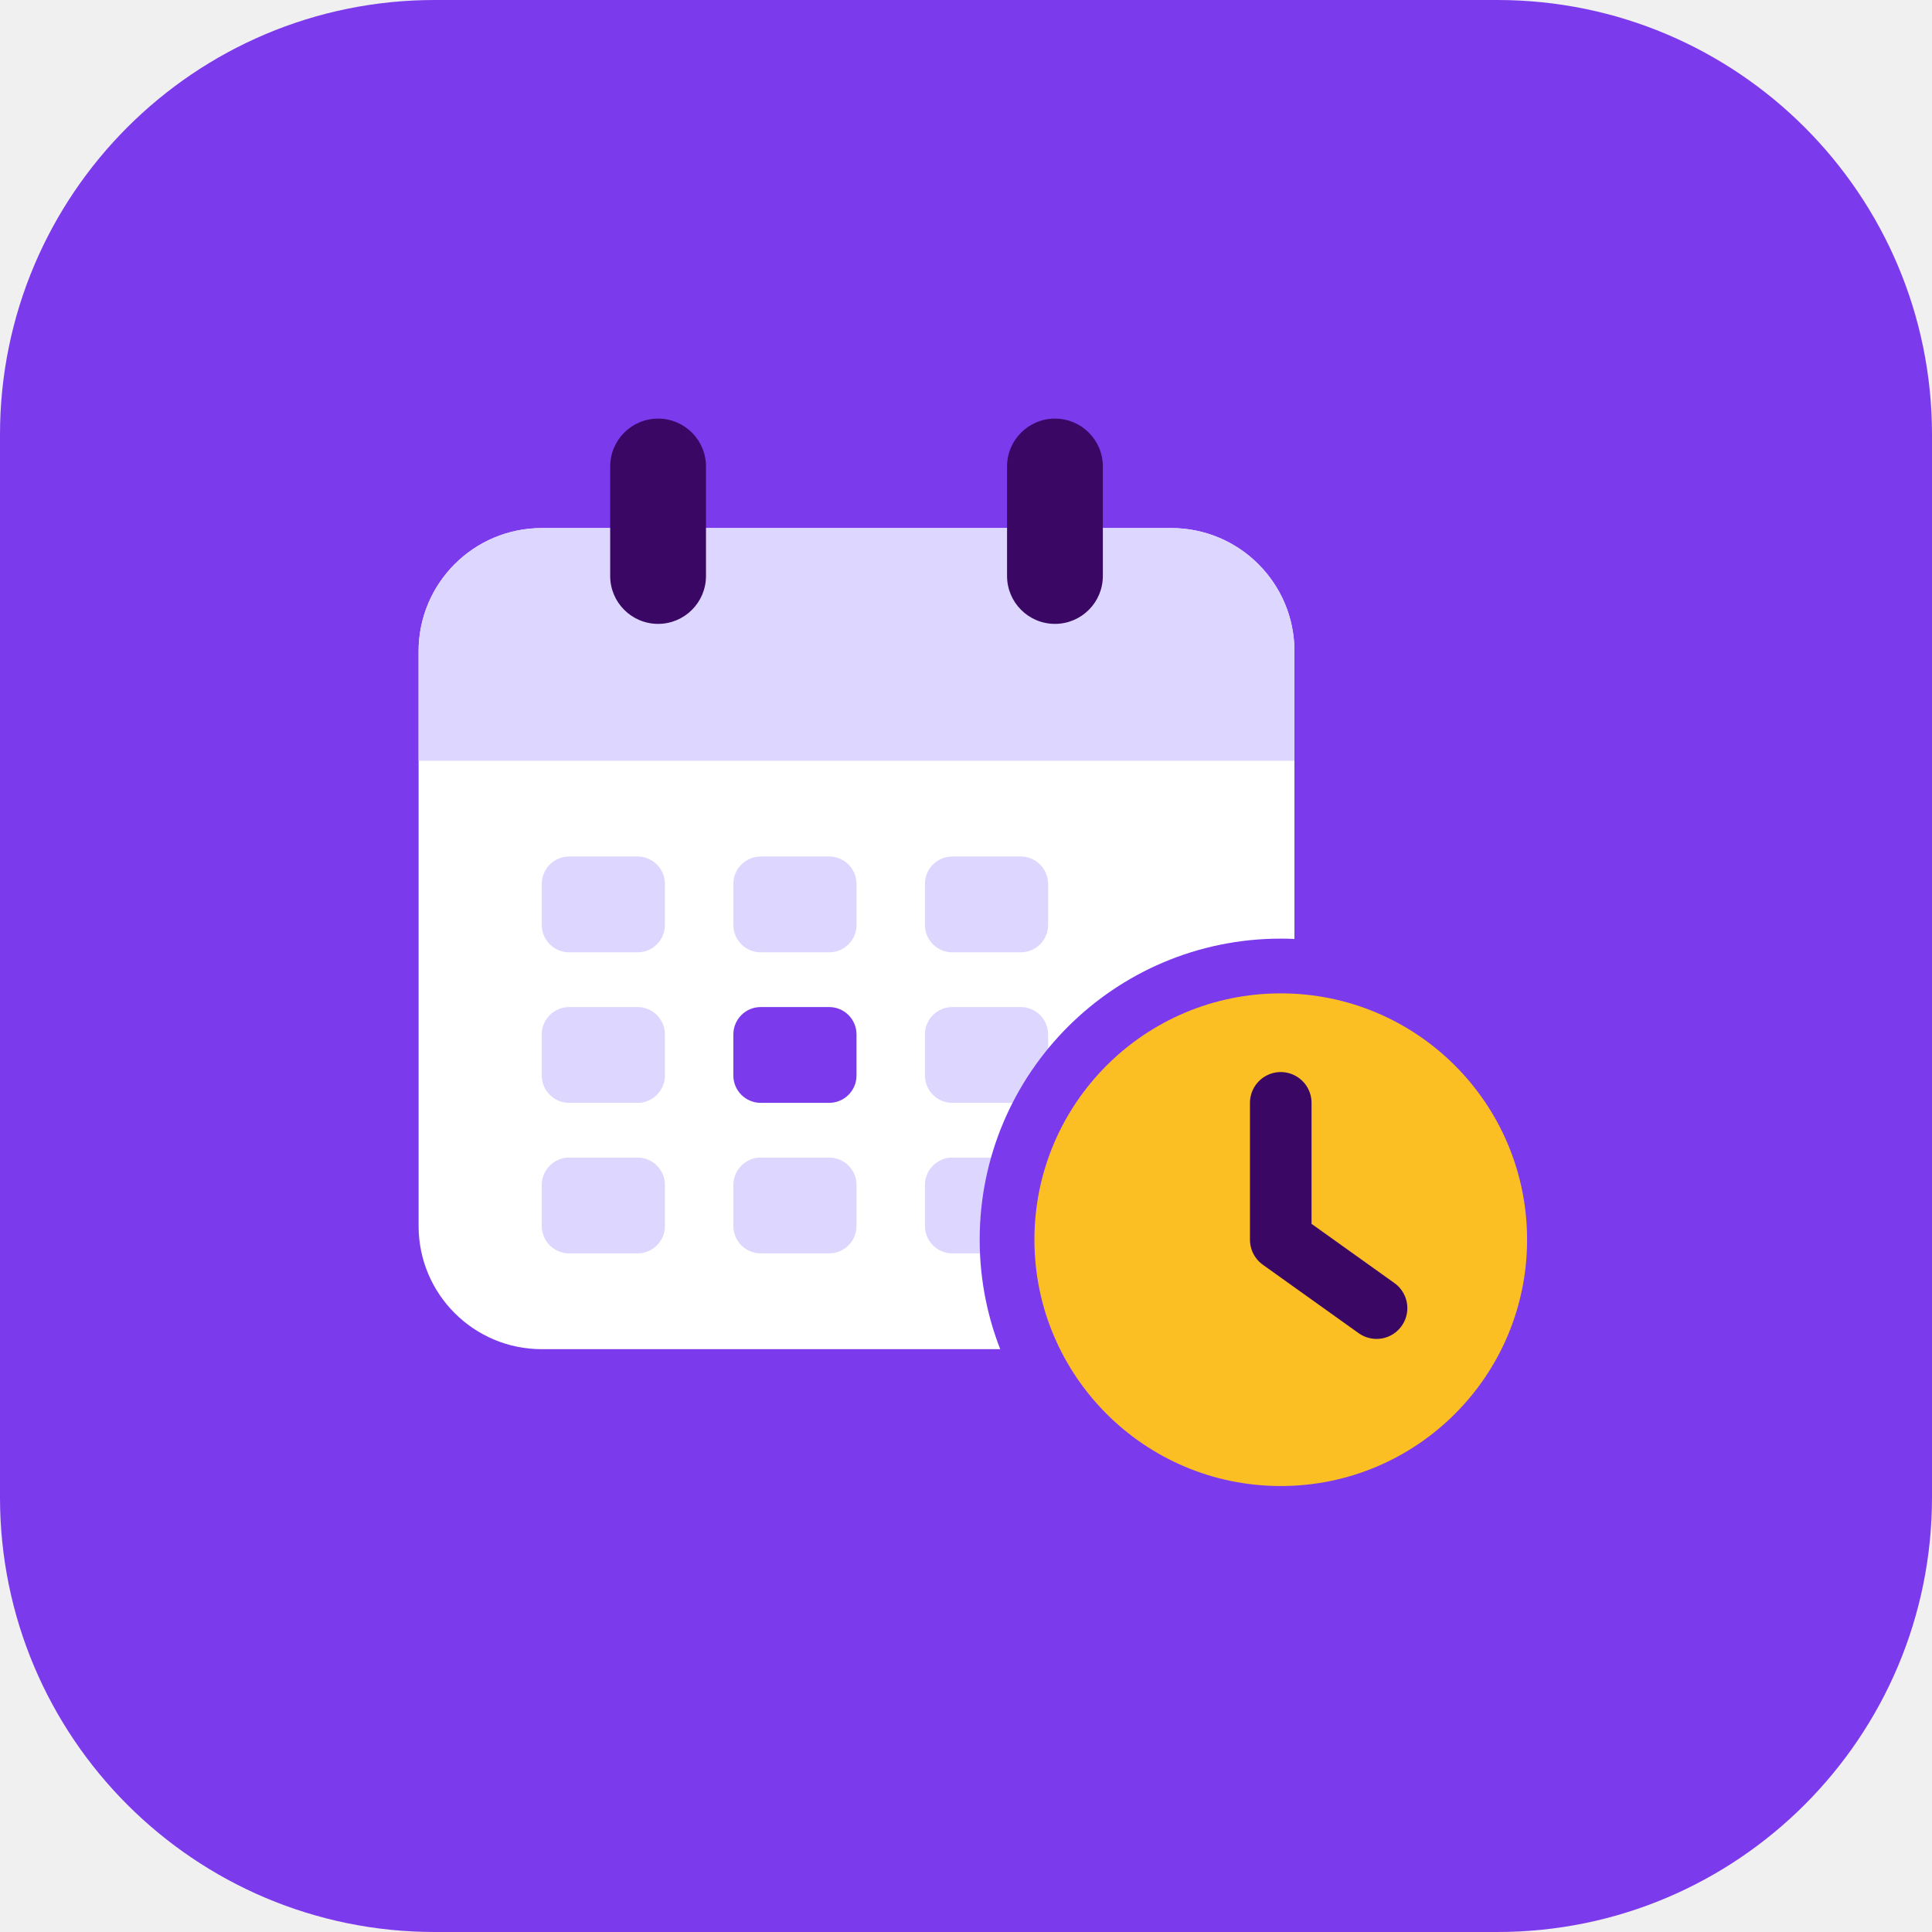
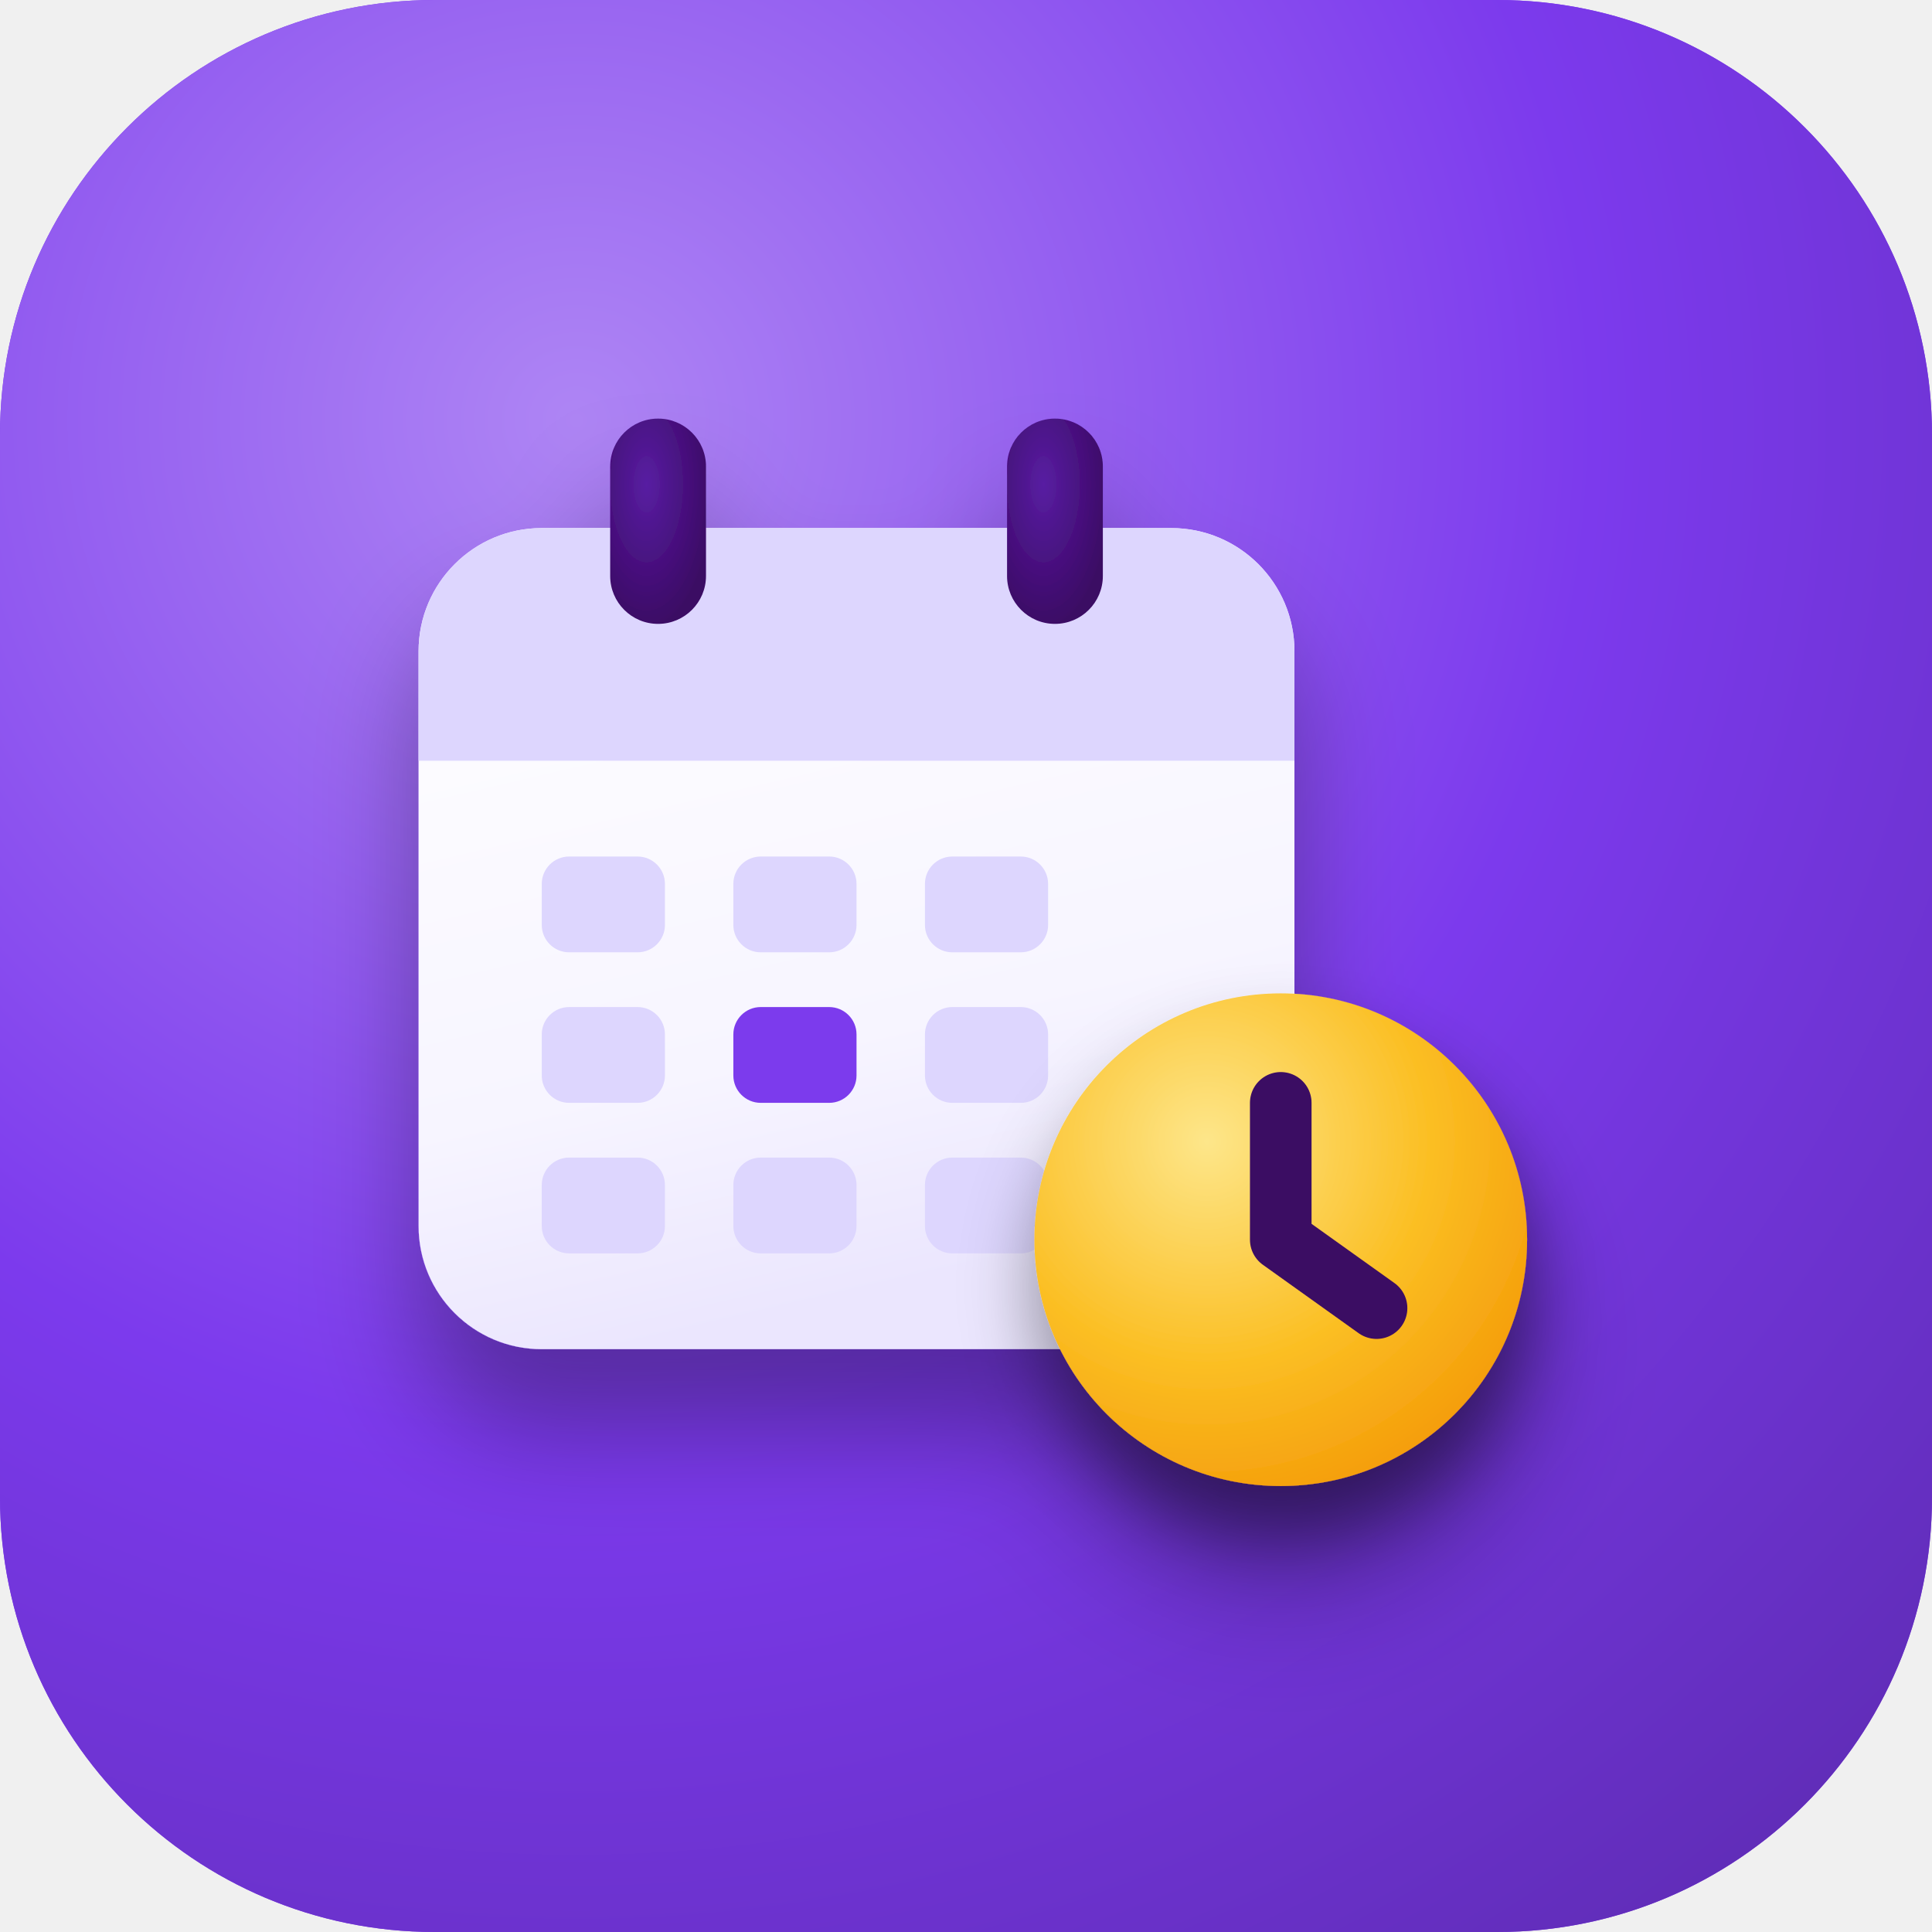
<svg xmlns="http://www.w3.org/2000/svg" viewBox="0 0 120 120">
+   <defs>
+     <radialGradient id="gestiolibraF" cx="30%" cy="22%" r="95%">
+       <stop offset="0" stop-color="#ae85f4" />
+       <stop offset=".55" stop-color="#7c3aed" />
+       <stop offset="1" stop-color="#612db9" />
+     </radialGradient>
+     <linearGradient id="gestiolibraB" x1="0" y1="0" x2=".25" y2="1">
+       <stop offset="0" stop-color="#ffffff" />
+       <stop offset=".7" stop-color="#f7f5ff" />
+       <stop offset="1" stop-color="#ebe6fe" />
+     </linearGradient>
+     <radialGradient id="gestiolibraO" cx="38%" cy="32%" r="70%">
+       <stop offset="0" stop-color="#581ea2" />
+       <stop offset="1" stop-color="#3b0764" />
+     </radialGradient>
+     <radialGradient id="gestiolibraA" cx="35%" cy="30%" r="75%">
+       <stop offset="0" stop-color="#fde68a" />
+       <stop offset=".6" stop-color="#fbbf24" />
+       <stop offset="1" stop-color="#f59e0b" />
+     </radialGradient>
+     <filter id="gestiolibraS" x="-30%" y="-30%" width="160%" height="170%">
+       <feGaussianBlur in="SourceAlpha" stdDeviation="4" />
+       <feOffset dy="6" />
+       <feComponentTransfer>
+         <feFuncA type="linear" slope="0.32" />
+       </feComponentTransfer>
+       <feMerge>
+         <feMergeNode />
+         <feMergeNode in="SourceGraphic" />
+       </feMerge>
+     </filter>
+     <filter id="gestiolibras" x="-40%" y="-40%" width="180%" height="190%">
+       <feGaussianBlur in="SourceAlpha" stdDeviation="2.6" />
+       <feOffset dy="3.5" />
+       <feComponentTransfer>
+         <feFuncA type="linear" slope="0.38" />
+       </feComponentTransfer>
+       <feMerge>
+         <feMergeNode />
+         <feMergeNode in="SourceGraphic" />
+       </feMerge>
+     </filter>
+   </defs>
  <rect width="120" height="120" rx="27" fill="#7c3aed" />
+   <rect width="120" height="120" rx="27" fill="url(#gestiolibraF)" />
  <g transform="translate(9 9) scale(.85)">
-     <rect x="20" y="28" width="64" height="60" rx="9" fill="#ffffff" />
-     <path d="M29 28h46a9 9 0 0 1 9 9v8H20v-8a9 9 0 0 1 9-9z" fill="#ddd6fe" />
-     <rect x="34" y="20" width="7" height="15" rx="3.5" fill="#3b0764" />
-     <rect x="63" y="20" width="7" height="15" rx="3.5" fill="#3b0764" />
-     <rect x="29" y="52" width="9" height="7" rx="2" fill="#ddd6fe" />
-     <rect x="29" y="63" width="9" height="7" rx="2" fill="#ddd6fe" />
-     <rect x="29" y="74" width="9" height="7" rx="2" fill="#ddd6fe" />
-     <rect x="43" y="52" width="9" height="7" rx="2" fill="#ddd6fe" />
-     <rect x="43" y="63" width="9" height="7" rx="2" fill="#7c3aed" />
-     <rect x="43" y="74" width="9" height="7" rx="2" fill="#ddd6fe" />
-     <rect x="57" y="52" width="9" height="7" rx="2" fill="#ddd6fe" />
-     <rect x="57" y="63" width="9" height="7" rx="2" fill="#ddd6fe" />
-     <rect x="57" y="74" width="9" height="7" rx="2" fill="#ddd6fe" />
-     <circle cx="83" cy="80" r="18" fill="#fbbf24" stroke="#7c3aed" stroke-width="8" paint-order="stroke" stroke-linejoin="round" />
-     <path d="M83 70v10l7 5" fill="none" stroke="#3b0764" stroke-width="4.5" stroke-linecap="round" stroke-linejoin="round" />
+     <g filter="url(#gestiolibraS)">
+       <rect x="20" y="28" width="64" height="60" rx="9" fill="url(#gestiolibraB)" />
+       <path d="M29 28h46a9 9 0 0 1 9 9v8H20v-8a9 9 0 0 1 9-9z" fill="#ddd6fe" />
+       <rect x="34" y="20" width="7" height="15" rx="3.5" fill="url(#gestiolibraO)" />
+       <rect x="63" y="20" width="7" height="15" rx="3.5" fill="url(#gestiolibraO)" />
+       <rect x="29" y="52" width="9" height="7" rx="2" fill="#ddd6fe" />
+       <rect x="29" y="63" width="9" height="7" rx="2" fill="#ddd6fe" />
+       <rect x="29" y="74" width="9" height="7" rx="2" fill="#ddd6fe" />
+       <rect x="43" y="52" width="9" height="7" rx="2" fill="#ddd6fe" />
+       <rect x="43" y="63" width="9" height="7" rx="2" fill="#7c3aed" />
+       <rect x="43" y="74" width="9" height="7" rx="2" fill="#ddd6fe" />
+       <rect x="57" y="52" width="9" height="7" rx="2" fill="#ddd6fe" />
+       <rect x="57" y="63" width="9" height="7" rx="2" fill="#ddd6fe" />
+       <rect x="57" y="74" width="9" height="7" rx="2" fill="#ddd6fe" />
+       <circle cx="83" cy="80" r="18" fill="url(#gestiolibraA)" filter="url(#gestiolibras)" />
+       <path d="M83 70v10l7 5" fill="none" stroke="#3b0764" stroke-width="4.5" stroke-linecap="round" stroke-linejoin="round" />
+     </g>
  </g>
</svg>
